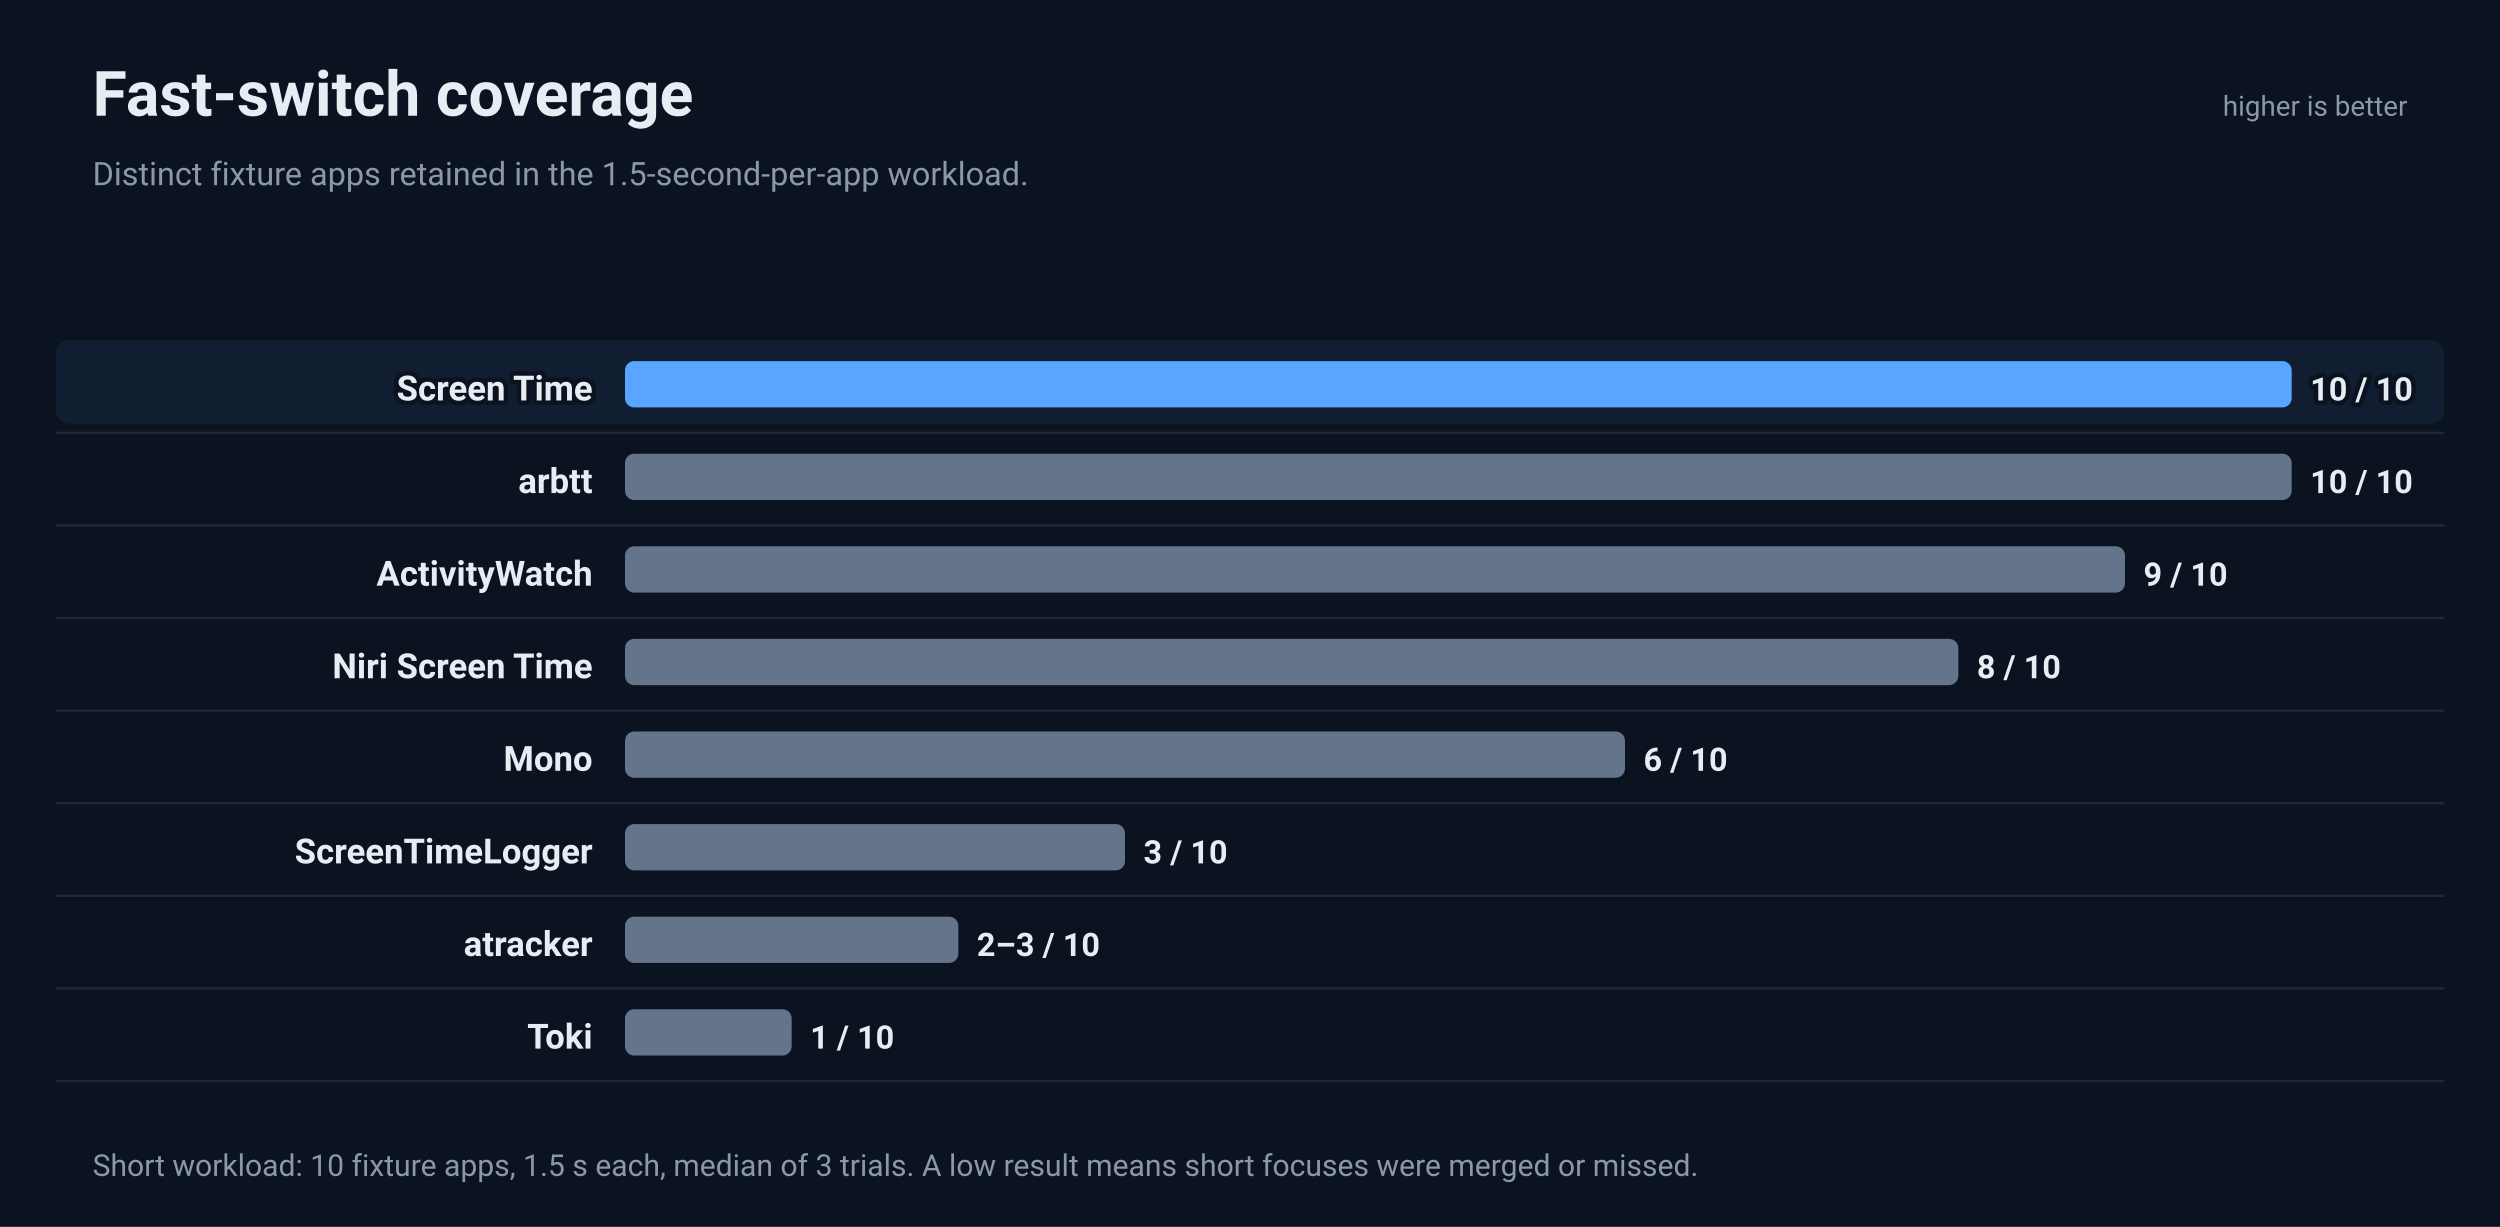
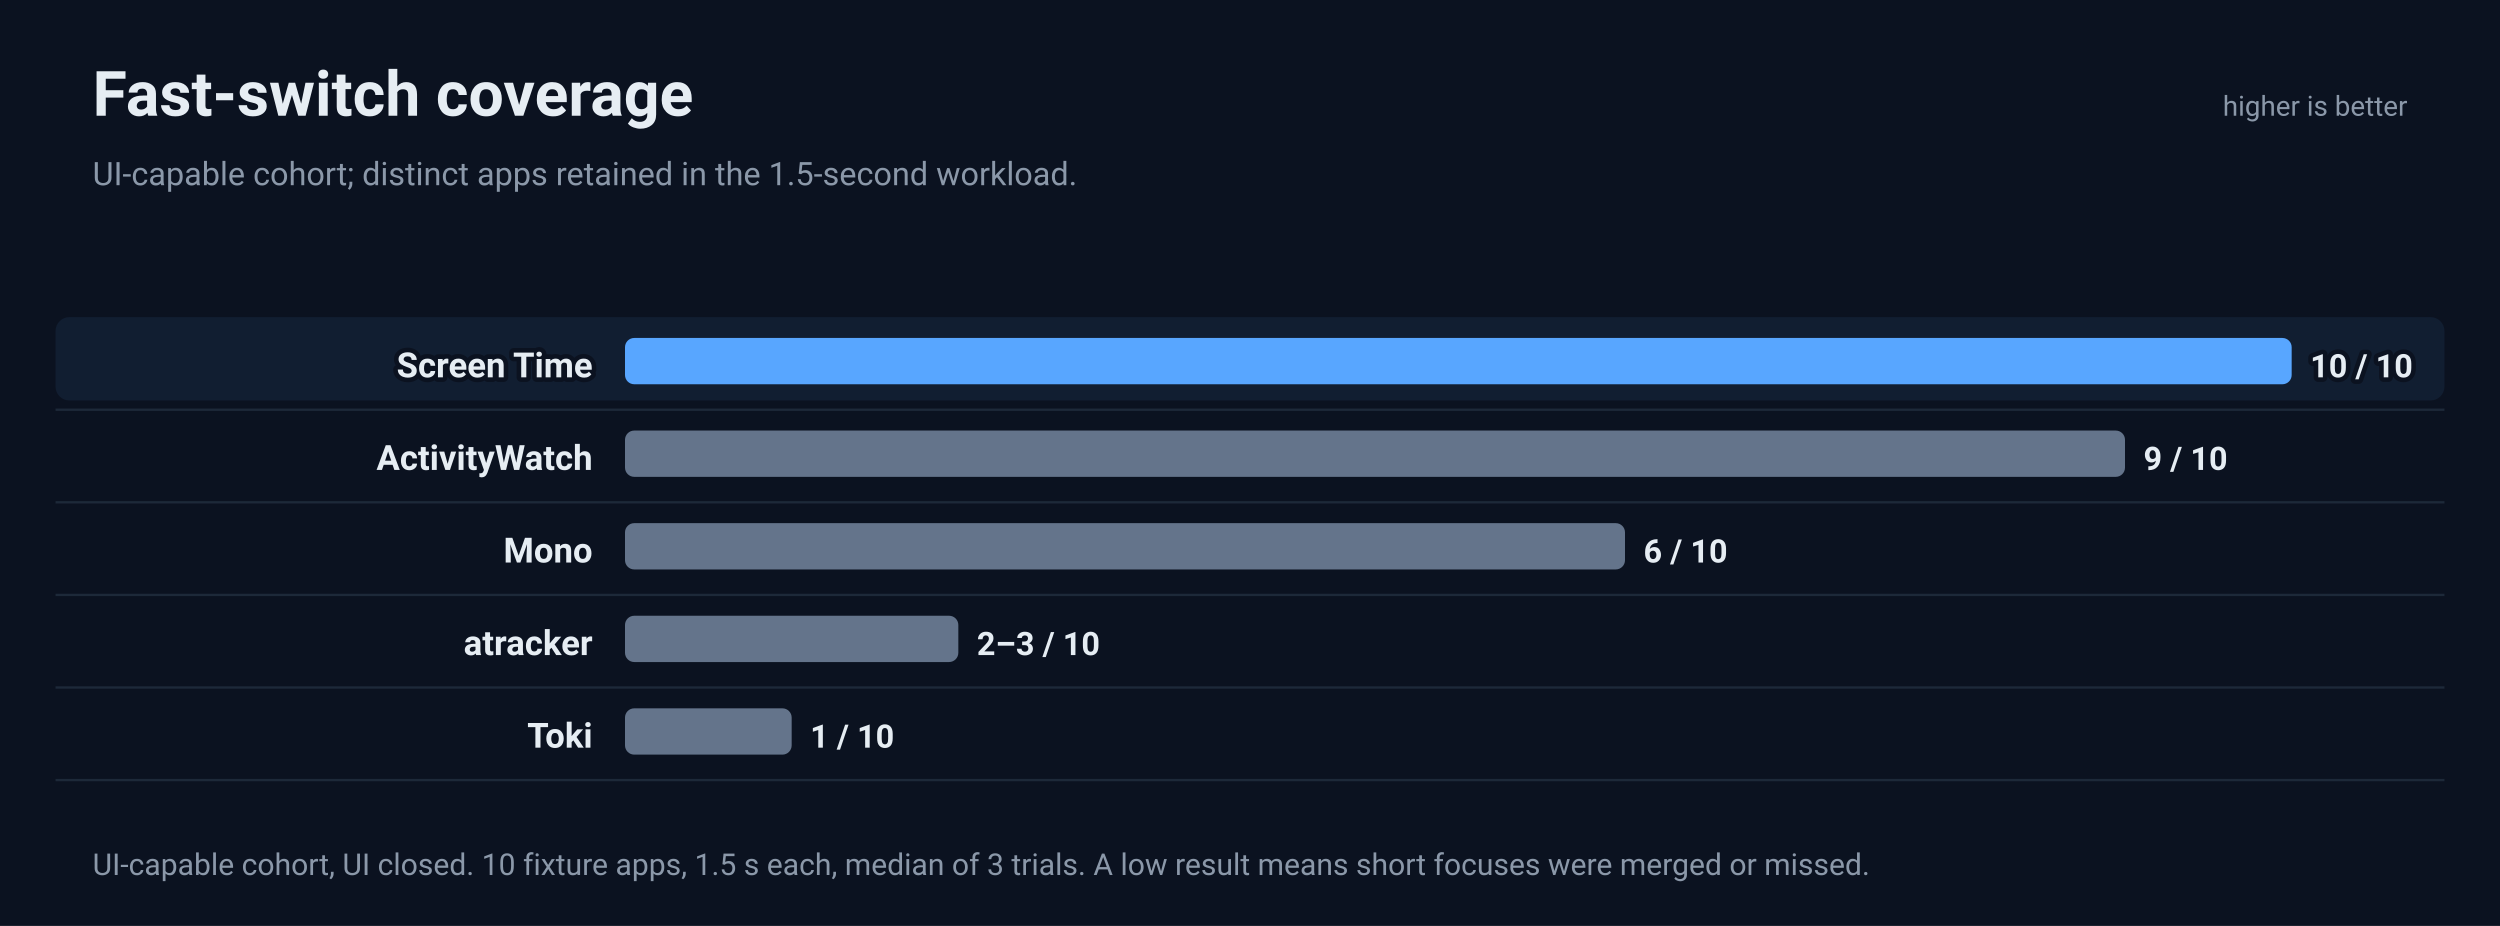
- <svg xmlns="http://www.w3.org/2000/svg" width="1080" height="530" viewBox="0 0 1080 530" role="img" aria-labelledby="chart-title chart-desc">
-   <rect width="1080" height="530" fill="#0b1220" />
+ <svg xmlns="http://www.w3.org/2000/svg" width="1080" height="400" viewBox="0 0 1080 400" role="img" aria-labelledby="chart-title chart-desc">
+   <rect width="1080" height="400" fill="#0b1220" />
  <text x="40.0" y="50.0" fill="#e6edf3" font-size="27" font-family="-apple-system, BlinkMacSystemFont, 'Segoe UI', Roboto, Helvetica, Arial, sans-serif" font-weight="700" text-anchor="start" font-variant-numeric="tabular-nums">Fast-switch coverage</text>
-   <text x="40.0" y="80.0" fill="#8b98a9" font-size="14" font-family="-apple-system, BlinkMacSystemFont, 'Segoe UI', Roboto, Helvetica, Arial, sans-serif" font-weight="400" text-anchor="start" font-variant-numeric="tabular-nums">Distinct fixture apps retained in the 1.5-second-per-app workload.</text>
+   <text x="40.0" y="80.0" fill="#8b98a9" font-size="14" font-family="-apple-system, BlinkMacSystemFont, 'Segoe UI', Roboto, Helvetica, Arial, sans-serif" font-weight="400" text-anchor="start" font-variant-numeric="tabular-nums">UI-capable cohort; distinct apps retained in the 1.5-second workload.</text>
  <text x="1040.0" y="50.0" fill="#8b98a9" font-size="12" font-family="-apple-system, BlinkMacSystemFont, 'Segoe UI', Roboto, Helvetica, Arial, sans-serif" font-weight="400" text-anchor="end" font-variant-numeric="tabular-nums">higher is better</text>
-   <rect x="24" y="147" width="1032" height="36" rx="6" fill="#58a6ff" opacity="0.08" />
-   <line x1="24" y1="187" x2="1056" y2="187" stroke="#1d2939" stroke-width="1" />
-   <text x="256.0" y="173.0" fill="#e6edf3" font-size="15" font-family="-apple-system, BlinkMacSystemFont, 'Segoe UI', Roboto, Helvetica, Arial, sans-serif" font-weight="600" text-anchor="end" paint-order="stroke" stroke="#0b1220" stroke-width="4" stroke-linejoin="round">Screen Time</text>
-   <rect x="270" y="156" width="720.0" height="20" rx="4" fill="#58a6ff" />
-   <text x="998.0" y="173.0" fill="#e6edf3" font-size="14" font-family="-apple-system, BlinkMacSystemFont, 'Segoe UI', Roboto, Helvetica, Arial, sans-serif" font-weight="600" text-anchor="start" paint-order="stroke" stroke="#0b1220" stroke-width="4" stroke-linejoin="round">10 / 10</text>
-   <line x1="24" y1="227" x2="1056" y2="227" stroke="#1d2939" stroke-width="1" />
-   <text x="256.0" y="213.0" fill="#e6edf3" font-size="15" font-family="-apple-system, BlinkMacSystemFont, 'Segoe UI', Roboto, Helvetica, Arial, sans-serif" font-weight="600" text-anchor="end" paint-order="stroke" stroke="#0b1220" stroke-width="4" stroke-linejoin="round">arbtt</text>
-   <rect x="270" y="196" width="720.0" height="20" rx="4" fill="#64748b" />
-   <text x="998.0" y="213.0" fill="#e6edf3" font-size="14" font-family="-apple-system, BlinkMacSystemFont, 'Segoe UI', Roboto, Helvetica, Arial, sans-serif" font-weight="600" text-anchor="start" paint-order="stroke" stroke="#0b1220" stroke-width="4" stroke-linejoin="round">10 / 10</text>
-   <line x1="24" y1="267" x2="1056" y2="267" stroke="#1d2939" stroke-width="1" />
-   <text x="256.0" y="253.0" fill="#e6edf3" font-size="15" font-family="-apple-system, BlinkMacSystemFont, 'Segoe UI', Roboto, Helvetica, Arial, sans-serif" font-weight="600" text-anchor="end" paint-order="stroke" stroke="#0b1220" stroke-width="4" stroke-linejoin="round">ActivityWatch</text>
-   <rect x="270" y="236" width="648.0" height="20" rx="4" fill="#64748b" />
-   <text x="926.0" y="253.0" fill="#e6edf3" font-size="14" font-family="-apple-system, BlinkMacSystemFont, 'Segoe UI', Roboto, Helvetica, Arial, sans-serif" font-weight="600" text-anchor="start" paint-order="stroke" stroke="#0b1220" stroke-width="4" stroke-linejoin="round">9 / 10</text>
-   <line x1="24" y1="307" x2="1056" y2="307" stroke="#1d2939" stroke-width="1" />
-   <text x="256.0" y="293.0" fill="#e6edf3" font-size="15" font-family="-apple-system, BlinkMacSystemFont, 'Segoe UI', Roboto, Helvetica, Arial, sans-serif" font-weight="600" text-anchor="end" paint-order="stroke" stroke="#0b1220" stroke-width="4" stroke-linejoin="round">Niri Screen Time</text>
-   <rect x="270" y="276" width="576.0" height="20" rx="4" fill="#64748b" />
-   <text x="854.0" y="293.0" fill="#e6edf3" font-size="14" font-family="-apple-system, BlinkMacSystemFont, 'Segoe UI', Roboto, Helvetica, Arial, sans-serif" font-weight="600" text-anchor="start" paint-order="stroke" stroke="#0b1220" stroke-width="4" stroke-linejoin="round">8 / 10</text>
-   <line x1="24" y1="347" x2="1056" y2="347" stroke="#1d2939" stroke-width="1" />
-   <text x="256.0" y="333.0" fill="#e6edf3" font-size="15" font-family="-apple-system, BlinkMacSystemFont, 'Segoe UI', Roboto, Helvetica, Arial, sans-serif" font-weight="600" text-anchor="end" paint-order="stroke" stroke="#0b1220" stroke-width="4" stroke-linejoin="round">Mono</text>
-   <rect x="270" y="316" width="432.0" height="20" rx="4" fill="#64748b" />
-   <text x="710.0" y="333.0" fill="#e6edf3" font-size="14" font-family="-apple-system, BlinkMacSystemFont, 'Segoe UI', Roboto, Helvetica, Arial, sans-serif" font-weight="600" text-anchor="start" paint-order="stroke" stroke="#0b1220" stroke-width="4" stroke-linejoin="round">6 / 10</text>
-   <line x1="24" y1="387" x2="1056" y2="387" stroke="#1d2939" stroke-width="1" />
-   <text x="256.0" y="373.0" fill="#e6edf3" font-size="15" font-family="-apple-system, BlinkMacSystemFont, 'Segoe UI', Roboto, Helvetica, Arial, sans-serif" font-weight="600" text-anchor="end" paint-order="stroke" stroke="#0b1220" stroke-width="4" stroke-linejoin="round">ScreenTimeLogger</text>
-   <rect x="270" y="356" width="216.0" height="20" rx="4" fill="#64748b" />
-   <text x="494.0" y="373.0" fill="#e6edf3" font-size="14" font-family="-apple-system, BlinkMacSystemFont, 'Segoe UI', Roboto, Helvetica, Arial, sans-serif" font-weight="600" text-anchor="start" paint-order="stroke" stroke="#0b1220" stroke-width="4" stroke-linejoin="round">3 / 10</text>
-   <line x1="24" y1="427" x2="1056" y2="427" stroke="#1d2939" stroke-width="1" />
-   <text x="256.0" y="413.0" fill="#e6edf3" font-size="15" font-family="-apple-system, BlinkMacSystemFont, 'Segoe UI', Roboto, Helvetica, Arial, sans-serif" font-weight="600" text-anchor="end" paint-order="stroke" stroke="#0b1220" stroke-width="4" stroke-linejoin="round">atracker</text>
-   <rect x="270" y="396" width="144.0" height="20" rx="4" fill="#64748b" />
-   <text x="422.0" y="413.0" fill="#e6edf3" font-size="14" font-family="-apple-system, BlinkMacSystemFont, 'Segoe UI', Roboto, Helvetica, Arial, sans-serif" font-weight="600" text-anchor="start" paint-order="stroke" stroke="#0b1220" stroke-width="4" stroke-linejoin="round">2–3 / 10</text>
-   <line x1="24" y1="467" x2="1056" y2="467" stroke="#1d2939" stroke-width="1" />
-   <text x="256.0" y="453.0" fill="#e6edf3" font-size="15" font-family="-apple-system, BlinkMacSystemFont, 'Segoe UI', Roboto, Helvetica, Arial, sans-serif" font-weight="600" text-anchor="end" paint-order="stroke" stroke="#0b1220" stroke-width="4" stroke-linejoin="round">Toki</text>
-   <rect x="270" y="436" width="72.0" height="20" rx="4" fill="#64748b" />
-   <text x="350.0" y="453.0" fill="#e6edf3" font-size="14" font-family="-apple-system, BlinkMacSystemFont, 'Segoe UI', Roboto, Helvetica, Arial, sans-serif" font-weight="600" text-anchor="start" paint-order="stroke" stroke="#0b1220" stroke-width="4" stroke-linejoin="round">1 / 10</text>
-   <text x="40.0" y="508.0" fill="#8b98a9" font-size="13" font-family="-apple-system, BlinkMacSystemFont, 'Segoe UI', Roboto, Helvetica, Arial, sans-serif" font-weight="400" text-anchor="start" font-variant-numeric="tabular-nums">Short workload: 10 fixture apps, 1.5 s each, median of 3 trials. A low result means short focuses were merged or missed.</text>
+   <rect x="24" y="137" width="1032" height="36" rx="6" fill="#58a6ff" opacity="0.08" />
+   <line x1="24" y1="177" x2="1056" y2="177" stroke="#1d2939" stroke-width="1" />
+   <text x="256.0" y="163.0" fill="#e6edf3" font-size="15" font-family="-apple-system, BlinkMacSystemFont, 'Segoe UI', Roboto, Helvetica, Arial, sans-serif" font-weight="600" text-anchor="end" paint-order="stroke" stroke="#0b1220" stroke-width="4" stroke-linejoin="round">Screen Time</text>
+   <rect x="270" y="146" width="720.0" height="20" rx="4" fill="#58a6ff" />
+   <text x="998.0" y="163.0" fill="#e6edf3" font-size="14" font-family="-apple-system, BlinkMacSystemFont, 'Segoe UI', Roboto, Helvetica, Arial, sans-serif" font-weight="600" text-anchor="start" paint-order="stroke" stroke="#0b1220" stroke-width="4" stroke-linejoin="round">10 / 10</text>
+   <line x1="24" y1="217" x2="1056" y2="217" stroke="#1d2939" stroke-width="1" />
+   <text x="256.0" y="203.0" fill="#e6edf3" font-size="15" font-family="-apple-system, BlinkMacSystemFont, 'Segoe UI', Roboto, Helvetica, Arial, sans-serif" font-weight="600" text-anchor="end" paint-order="stroke" stroke="#0b1220" stroke-width="4" stroke-linejoin="round">ActivityWatch</text>
+   <rect x="270" y="186" width="648.0" height="20" rx="4" fill="#64748b" />
+   <text x="926.0" y="203.0" fill="#e6edf3" font-size="14" font-family="-apple-system, BlinkMacSystemFont, 'Segoe UI', Roboto, Helvetica, Arial, sans-serif" font-weight="600" text-anchor="start" paint-order="stroke" stroke="#0b1220" stroke-width="4" stroke-linejoin="round">9 / 10</text>
+   <line x1="24" y1="257" x2="1056" y2="257" stroke="#1d2939" stroke-width="1" />
+   <text x="256.0" y="243.0" fill="#e6edf3" font-size="15" font-family="-apple-system, BlinkMacSystemFont, 'Segoe UI', Roboto, Helvetica, Arial, sans-serif" font-weight="600" text-anchor="end" paint-order="stroke" stroke="#0b1220" stroke-width="4" stroke-linejoin="round">Mono</text>
+   <rect x="270" y="226" width="432.0" height="20" rx="4" fill="#64748b" />
+   <text x="710.0" y="243.0" fill="#e6edf3" font-size="14" font-family="-apple-system, BlinkMacSystemFont, 'Segoe UI', Roboto, Helvetica, Arial, sans-serif" font-weight="600" text-anchor="start" paint-order="stroke" stroke="#0b1220" stroke-width="4" stroke-linejoin="round">6 / 10</text>
+   <line x1="24" y1="297" x2="1056" y2="297" stroke="#1d2939" stroke-width="1" />
+   <text x="256.0" y="283.0" fill="#e6edf3" font-size="15" font-family="-apple-system, BlinkMacSystemFont, 'Segoe UI', Roboto, Helvetica, Arial, sans-serif" font-weight="600" text-anchor="end" paint-order="stroke" stroke="#0b1220" stroke-width="4" stroke-linejoin="round">atracker</text>
+   <rect x="270" y="266" width="144.0" height="20" rx="4" fill="#64748b" />
+   <text x="422.0" y="283.0" fill="#e6edf3" font-size="14" font-family="-apple-system, BlinkMacSystemFont, 'Segoe UI', Roboto, Helvetica, Arial, sans-serif" font-weight="600" text-anchor="start" paint-order="stroke" stroke="#0b1220" stroke-width="4" stroke-linejoin="round">2–3 / 10</text>
+   <line x1="24" y1="337" x2="1056" y2="337" stroke="#1d2939" stroke-width="1" />
+   <text x="256.0" y="323.0" fill="#e6edf3" font-size="15" font-family="-apple-system, BlinkMacSystemFont, 'Segoe UI', Roboto, Helvetica, Arial, sans-serif" font-weight="600" text-anchor="end" paint-order="stroke" stroke="#0b1220" stroke-width="4" stroke-linejoin="round">Toki</text>
+   <rect x="270" y="306" width="72.0" height="20" rx="4" fill="#64748b" />
+   <text x="350.0" y="323.0" fill="#e6edf3" font-size="14" font-family="-apple-system, BlinkMacSystemFont, 'Segoe UI', Roboto, Helvetica, Arial, sans-serif" font-weight="600" text-anchor="start" paint-order="stroke" stroke="#0b1220" stroke-width="4" stroke-linejoin="round">1 / 10</text>
+   <text x="40.0" y="378.0" fill="#8b98a9" font-size="13" font-family="-apple-system, BlinkMacSystemFont, 'Segoe UI', Roboto, Helvetica, Arial, sans-serif" font-weight="400" text-anchor="start" font-variant-numeric="tabular-nums">UI-capable cohort, UI closed. 10 fixture apps, 1.5 s each, median of 3 trials. A low result means short focuses were merged or missed.</text>
</svg>
